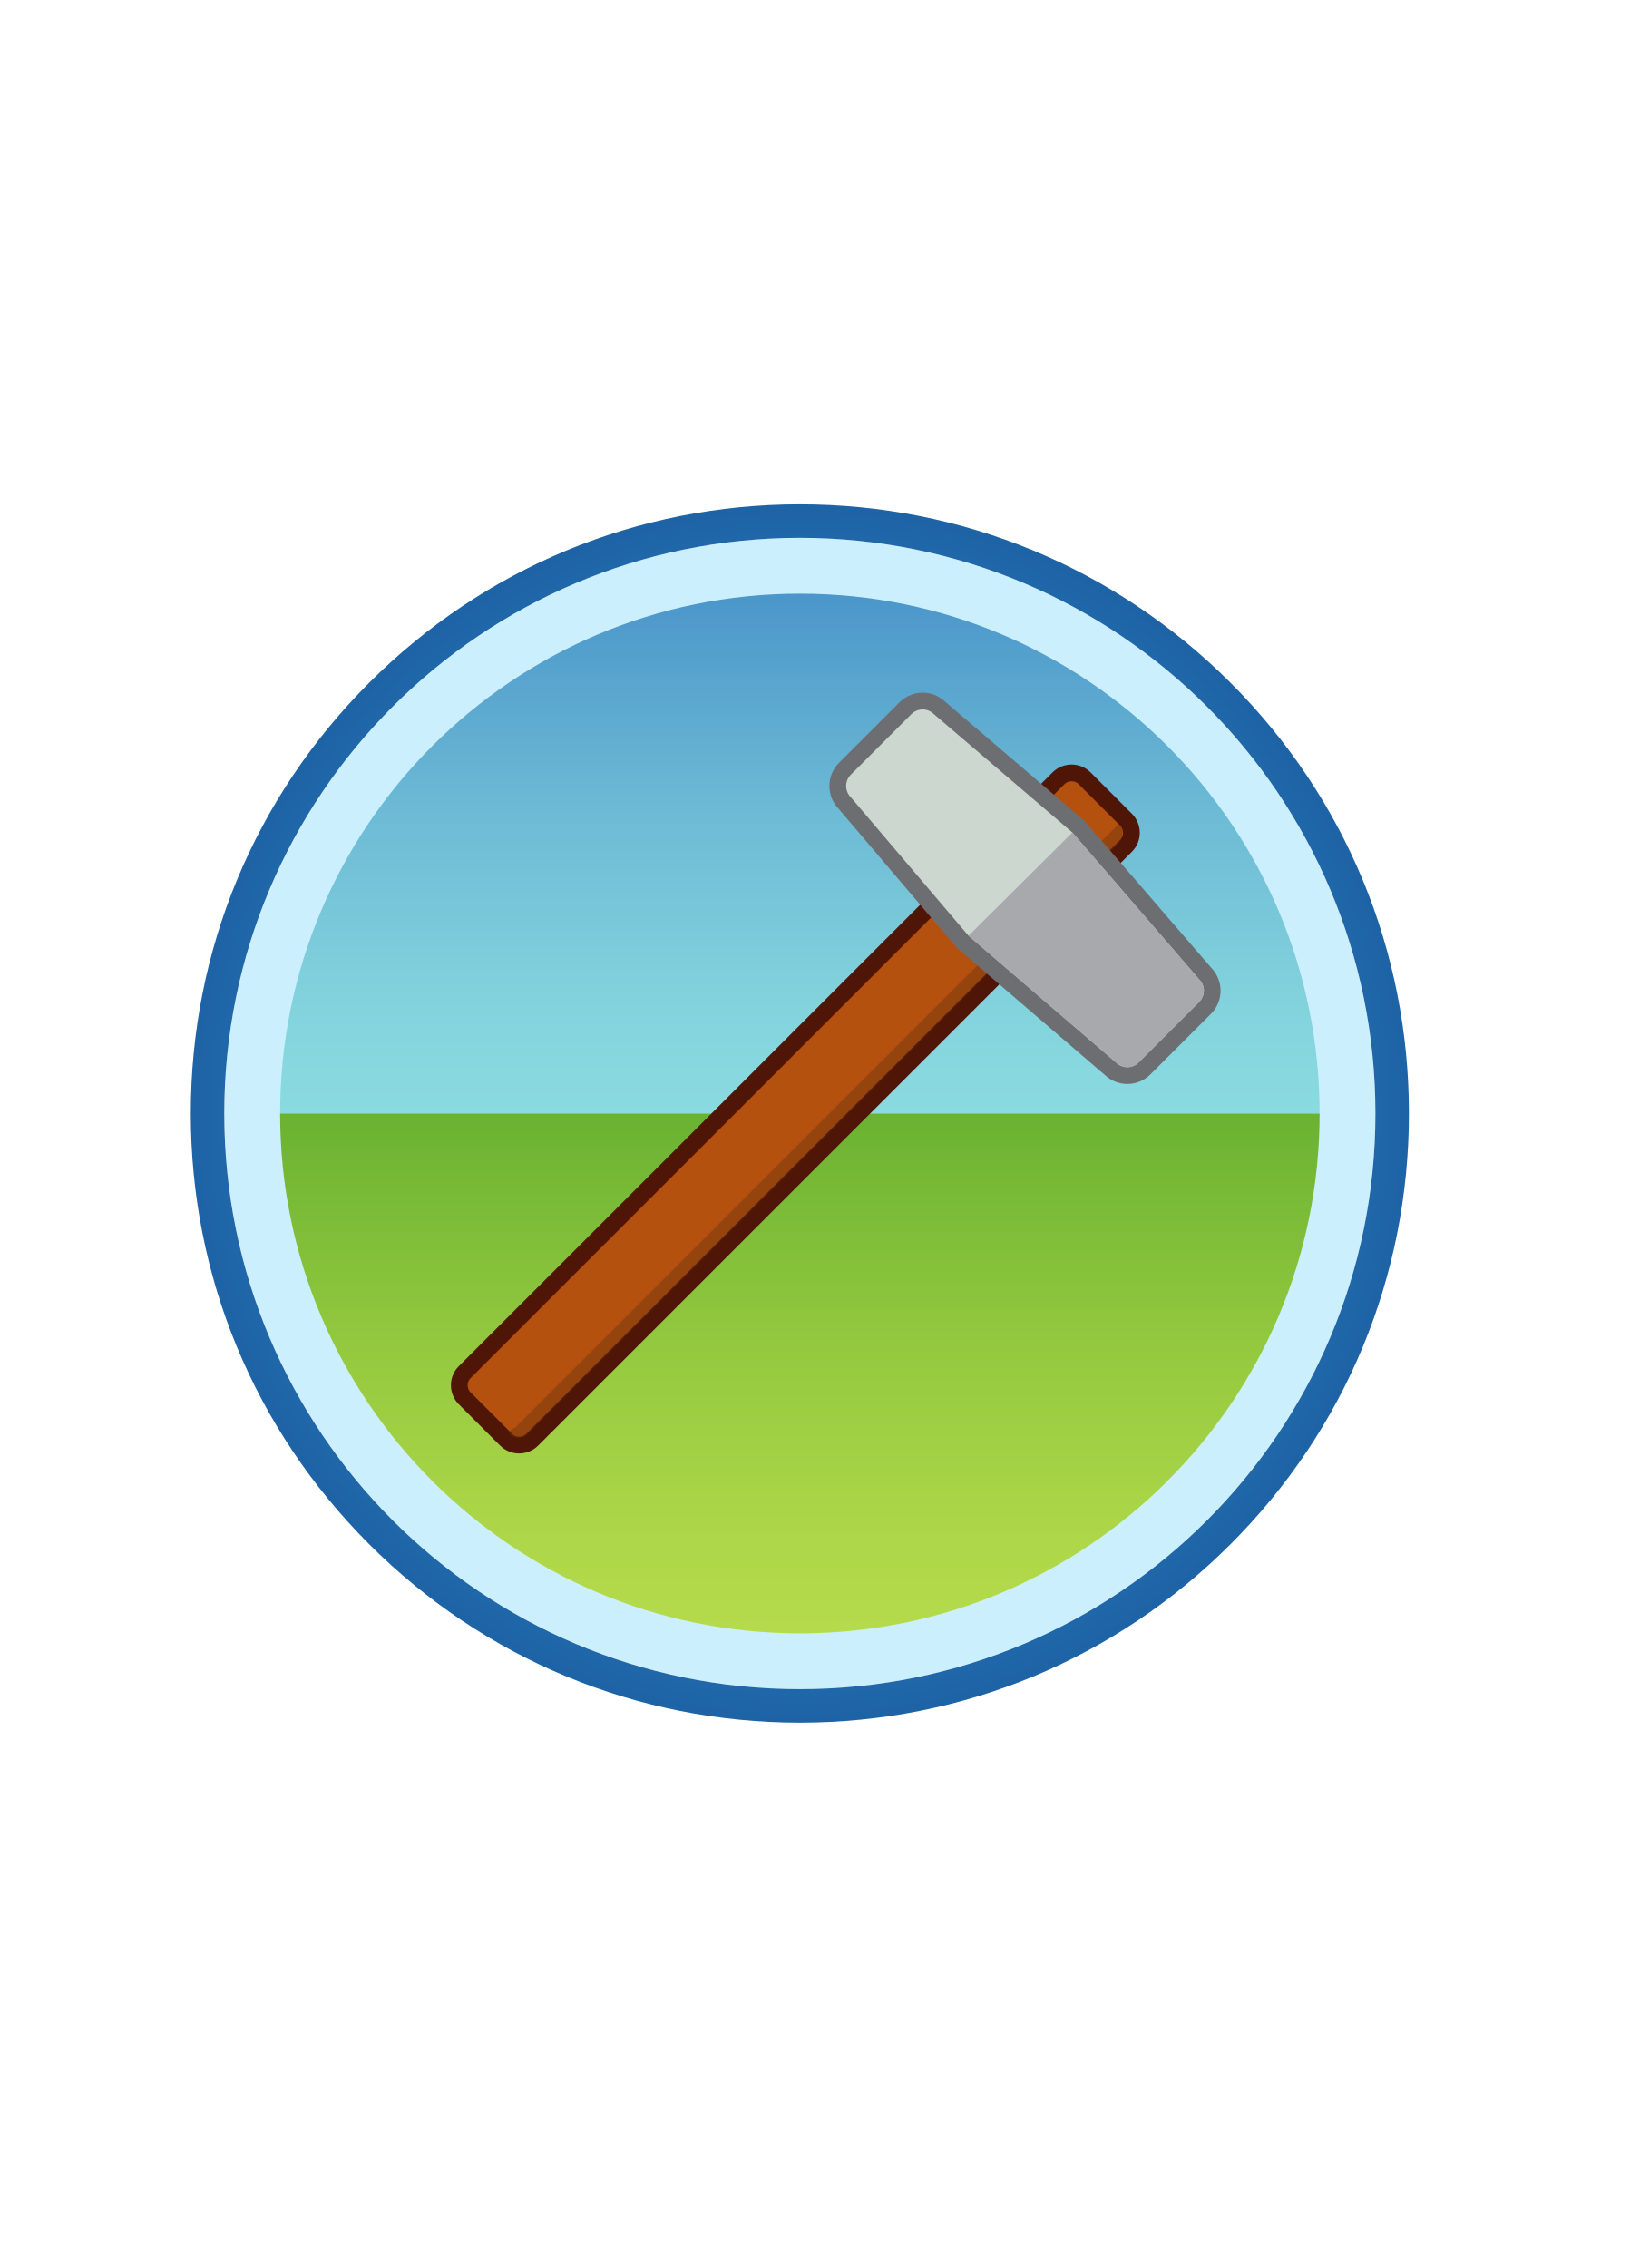
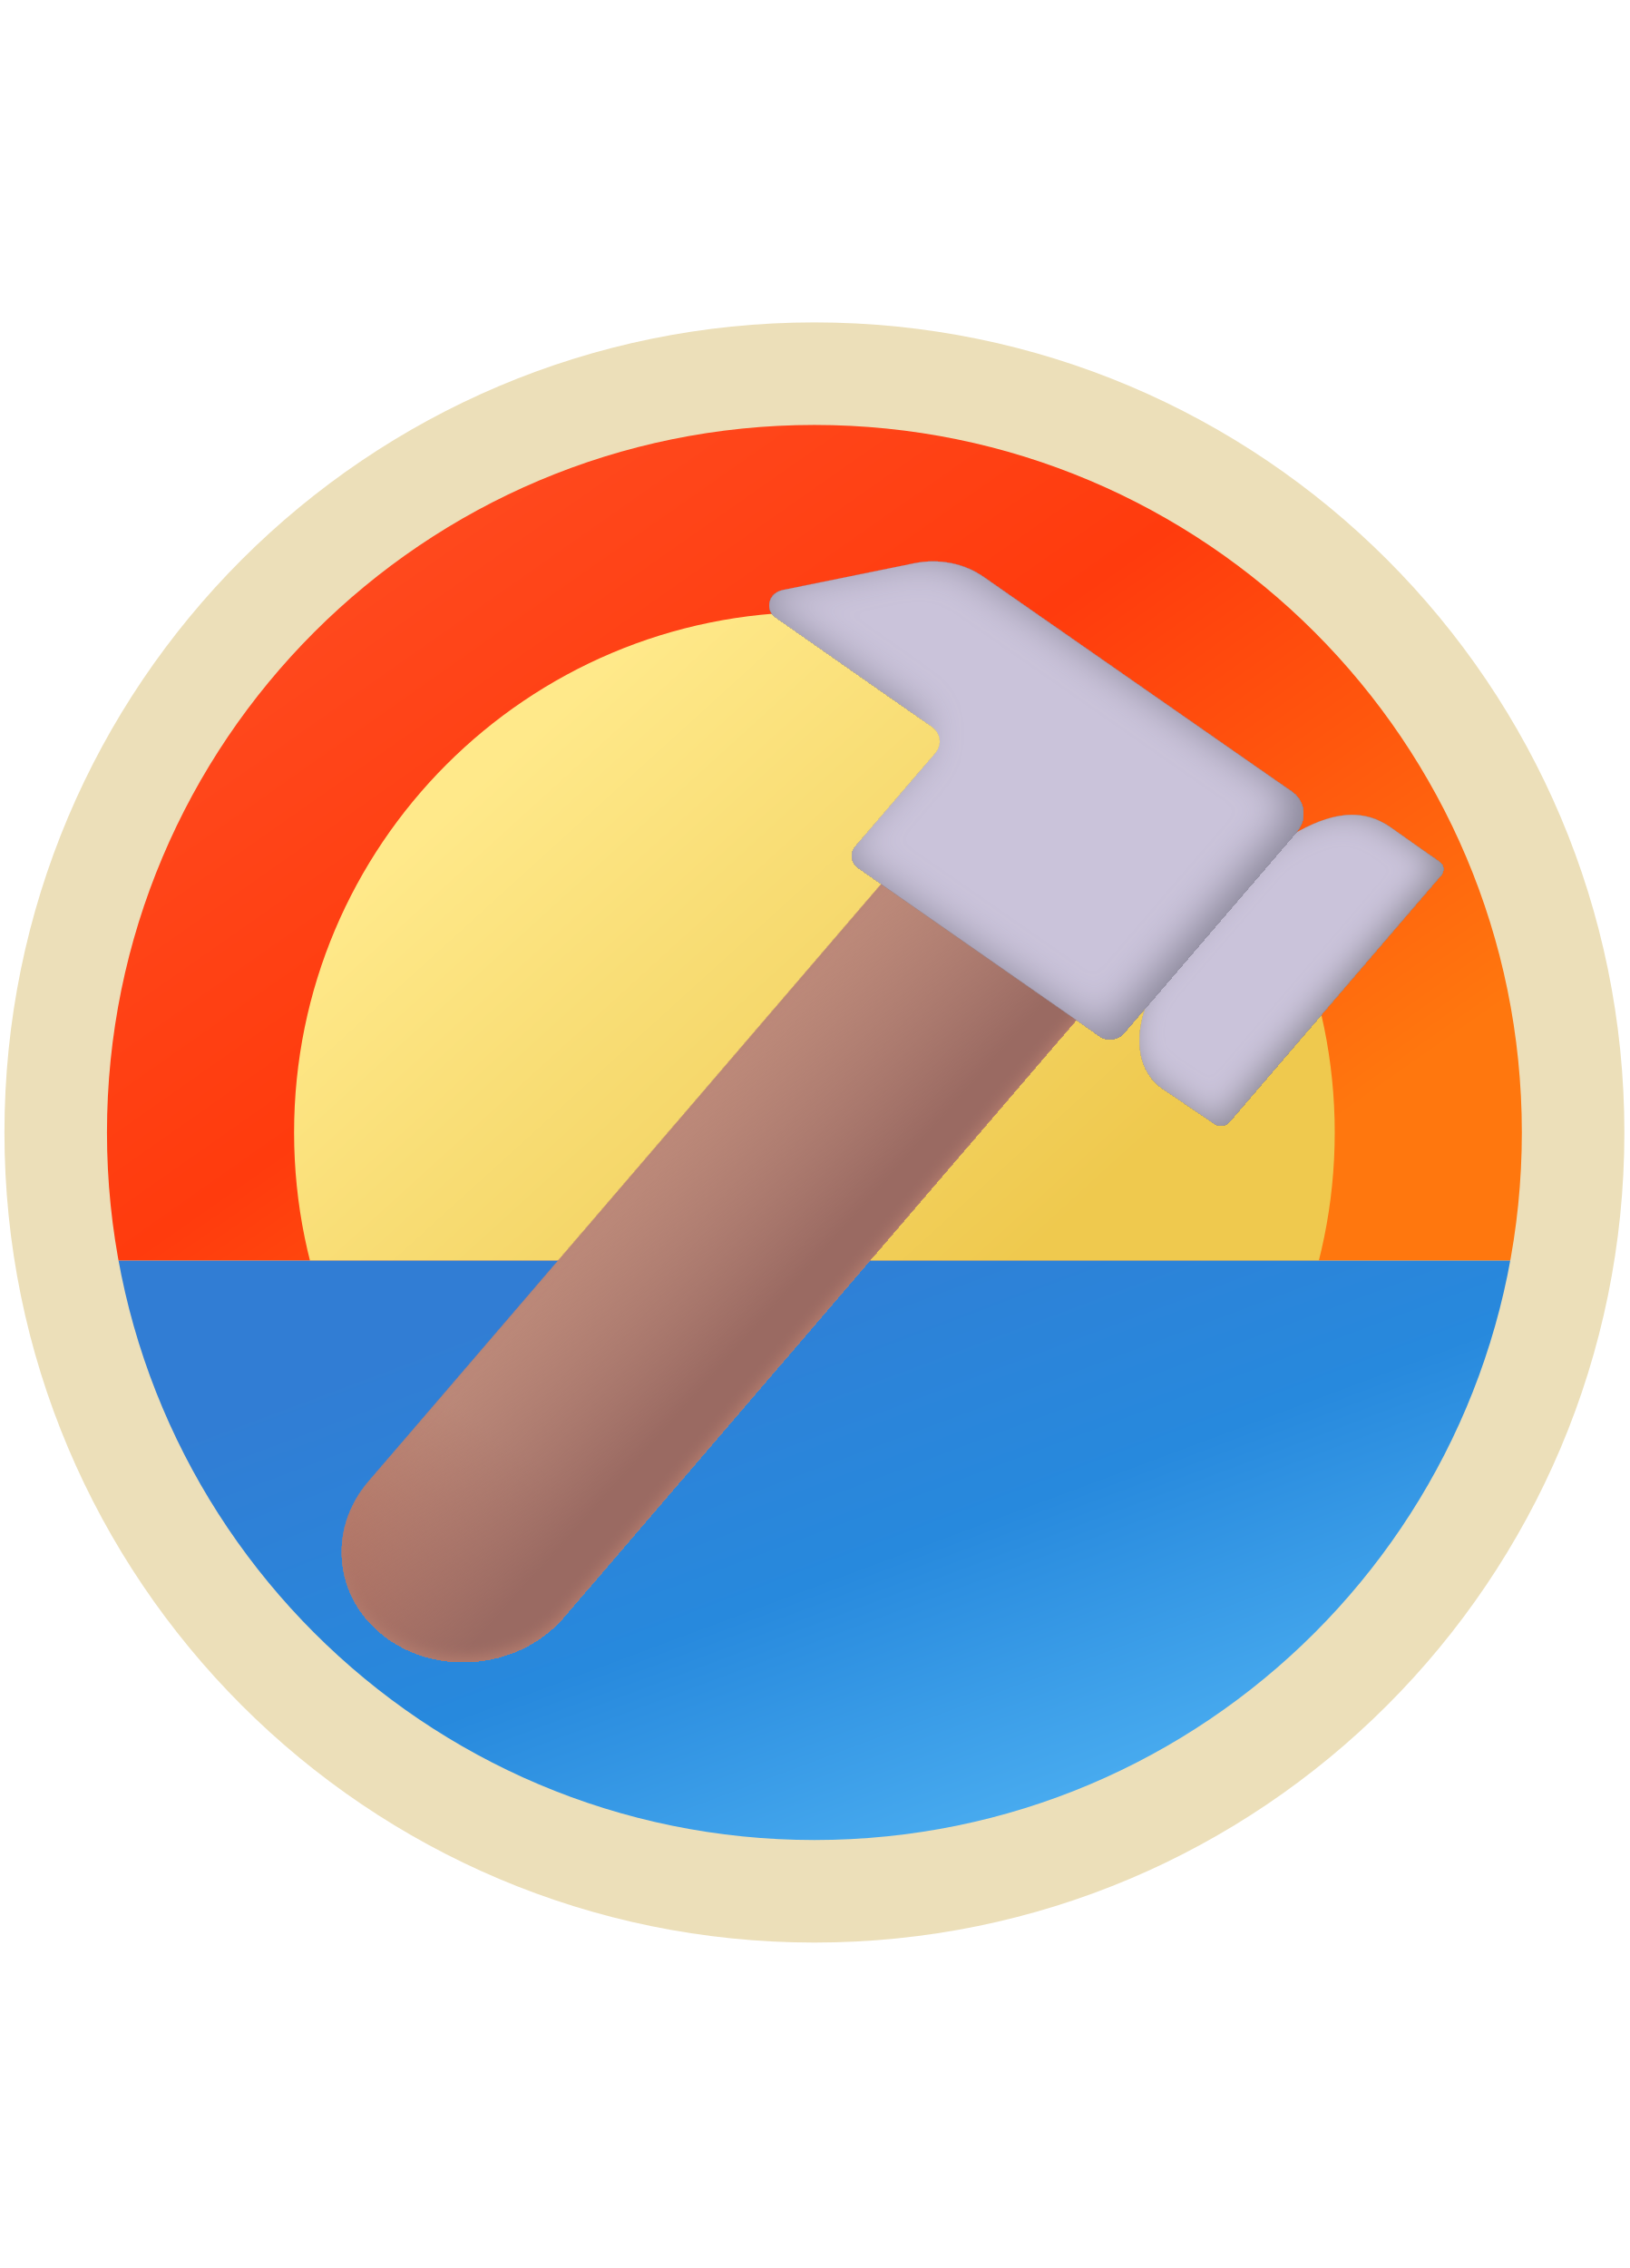
- <svg xmlns="http://www.w3.org/2000/svg" xmlns:xlink="http://www.w3.org/1999/xlink" width="291.969" height="406.205">
-   <use xlink:href="#b" width="292" height="407" x="-146" y="-203" transform="matrix(1 0 0 -1 145.969 203.205)" overflow="visible" />
-   <circle cx="143.278" cy="199.429" r="103.102" fill="#cceffe" />
+ <svg xmlns="http://www.w3.org/2000/svg" xmlns:xlink="http://www.w3.org/1999/xlink" viewBox="29 85 230 230" width="291.969" height="406.205" version="1.1" id="svg18">
+   <defs id="defs18">
+     <radialGradient id="outerGrayGrad" cx="191.08" cy="272.8" r="237" fx="191.08" fy="272.8" gradientUnits="userSpaceOnUse">
+       <stop offset="0%" stop-color="#d7d7d7" id="stop2-0" />
+       <stop offset="55%" stop-color="#c7c7c7" id="stop3-4" />
+       <stop offset="82%" stop-color="#b9b9b9" id="stop4-9" />
+       <stop offset="100%" stop-color="#a8a8a8" id="stop5-0" />
+     </radialGradient>
+     <linearGradient id="orangeGrad" x1="95.385" y1="295.826" x2="256.584" y2="431.573" gradientTransform="scale(1.30125,0.7684918)" gradientUnits="userSpaceOnUse">
+       <stop offset="0%" stop-color="#ff4a1f" id="stop10-0" />
+       <stop offset="45%" stop-color="#ff3b0d" id="stop11-0" />
+       <stop offset="1" stop-color="#ffb12b" id="stop12-3" style="stop-color:#ff770e;stop-opacity:1;" />
+     </linearGradient>
+     <clipPath id="top-half">
+       <rect x="-20" y="-20" width="461" height="381" id="rect1" />
+     </clipPath>
+     <linearGradient id="yellowGrad" x1="124.686" y1="345.135" x2="236.86" y2="422.055" gradientTransform="scale(1.266784,0.7894002)" gradientUnits="userSpaceOnUse">
+       <stop offset="0%" stop-color="#ffe98a" id="stop13-2" />
+       <stop offset="55%" stop-color="#f5d76a" id="stop14" />
+       <stop offset="100%" stop-color="#efc94e" id="stop15" />
+     </linearGradient>
+     <clipPath id="clipPath2">
+       <rect x="-20" y="-20" width="461" height="381" id="rect2" />
+     </clipPath>
+     <linearGradient id="blueGrad" x1="90.015" y1="595.974" x2="203.04" y2="719.595" gradientTransform="scale(1.562843,0.6398596)" gradientUnits="userSpaceOnUse">
+       <stop offset="0%" stop-color="#317dd4" id="stop16" />
+       <stop offset="52%" stop-color="#2789dd" id="stop17" />
+       <stop offset="100%" stop-color="#4db0f2" id="stop18" />
+     </linearGradient>
+     <clipPath id="bottom-half">
+       <rect x="-20" y="361" width="461" height="318" id="rect3" />
+     </clipPath>
+     <radialGradient id="globalLight" cx="173.8" cy="247.68" r="165.6" fx="173.8" fy="247.68" gradientUnits="userSpaceOnUse">
+       <stop offset="0%" stop-color="#ffffff" stop-opacity="0.25" id="stop19" />
+       <stop offset="55%" stop-color="#ffffff" stop-opacity="0.06" id="stop20" />
+       <stop offset="100%" stop-color="#ffffff" stop-opacity="0" id="stop21" />
+     </radialGradient>
+     <radialGradient id="globalYellowGlow" cx="317.32" cy="302.88" r="115.92" fx="317.32" fy="302.88" gradientUnits="userSpaceOnUse">
+       <stop offset="0%" stop-color="#fff36a" stop-opacity="0.25" id="stop25" />
+       <stop offset="65%" stop-color="#fff36a" stop-opacity="0.08" id="stop26" />
+       <stop offset="100%" stop-color="#fff36a" stop-opacity="0" id="stop27" />
+     </radialGradient>
+     <filter id="blur8" x="-0.123" y="-0.282" width="1.246" height="1.565">
+       <feGaussianBlur stdDeviation="8" id="feGaussianBlur32" />
+     </filter>
+     <linearGradient id="outerRimSheen" x1="66" y1="173" x2="392" y2="499" gradientUnits="userSpaceOnUse">
+       <stop offset="0%" stop-color="#ffffff" stop-opacity="0.55" id="stop6-8" />
+       <stop offset="28%" stop-color="#ffffff" stop-opacity="0.10" id="stop7-2" />
+       <stop offset="72%" stop-color="#000000" stop-opacity="0.00" id="stop8-4" />
+       <stop offset="100%" stop-color="#000000" stop-opacity="0.14" id="stop9-8" />
+     </linearGradient>
+     <linearGradient id="sealCream" x1="0%" x2="100%" y1="0%" y2="100%">
+       <stop offset="0" stop-color="#ecdfb9" id="stop-seal-1" />
+       <stop offset="1" stop-color="#ecdfb9" id="stop-seal-2" />
+     </linearGradient>
+     <filter id="filter0_i_18_23767" x="8.049" y="8.311" width="21.374" height="21.523" filterUnits="userSpaceOnUse" color-interpolation-filters="sRGB">
+       <feFlood flood-opacity="0" result="BackgroundImageFix" id="feFlood15" />
+       <feBlend mode="normal" in="SourceGraphic" in2="BackgroundImageFix" result="shape" id="feBlend15" />
+       <feColorMatrix in="SourceAlpha" type="matrix" values="0 0 0 0 0 0 0 0 0 0 0 0 0 0 0 0 0 0 127 0" result="hardAlpha" id="feColorMatrix15" />
+       <feOffset dy="-0.15" id="feOffset15" />
+       <feGaussianBlur stdDeviation="0.15" id="feGaussianBlur15" />
+       <feComposite in2="hardAlpha" operator="arithmetic" k2="-1" k3="1" id="feComposite15" k1="0" k4="0" />
+       <feColorMatrix type="matrix" values="0 0 0 0 0.698 0 0 0 0 0.482 0 0 0 0 0.427 0 0 0 1 0" id="feColorMatrix16" />
+       <feBlend mode="normal" in2="shape" result="effect1_innerShadow_18_23767" id="feBlend16" />
+     </filter>
+     <linearGradient id="paint0_linear_18_23767" x1="30.506" y1="27.688" x2="26.162" y2="23.344" gradientUnits="userSpaceOnUse">
+       <stop offset="0.065" stop-color="#b17161" id="stop22-9" />
+       <stop offset="1" stop-color="#b17161" stop-opacity="0" id="stop23-6" />
+     </linearGradient>
+     <linearGradient id="paint1_linear_18_23767" x1="17.881" y1="21.406" x2="21.444" y2="17.719" gradientUnits="userSpaceOnUse">
+       <stop offset="0.058" stop-color="#9a6a62" id="stop24-5" />
+       <stop offset="1" stop-color="#a7776e" stop-opacity="0" id="stop25-1" />
+     </linearGradient>
+     <filter id="filter2_i_18_23767" x="1.633" y="10.665" width="7.773" height="7.771" filterUnits="userSpaceOnUse" color-interpolation-filters="sRGB">
+       <feFlood flood-opacity="0" result="BackgroundImageFix" id="feFlood17" />
+       <feBlend mode="normal" in="SourceGraphic" in2="BackgroundImageFix" result="shape" id="feBlend18" />
+       <feColorMatrix in="SourceAlpha" type="matrix" values="0 0 0 0 0 0 0 0 0 0 0 0 0 0 0 0 0 0 127 0" result="hardAlpha" id="feColorMatrix18" />
+       <feOffset dx="0.15" dy="-0.15" id="feOffset18" />
+       <feGaussianBlur stdDeviation="0.375" id="feGaussianBlur18" />
+       <feComposite in2="hardAlpha" operator="arithmetic" k2="-1" k3="1" id="feComposite18" k1="0" k4="0" />
+       <feColorMatrix type="matrix" values="0 0 0 0 0.553 0 0 0 0 0.541 0 0 0 0 0.592 0 0 0 1 0" id="feColorMatrix19" />
+       <feBlend mode="normal" in2="shape" result="effect1_innerShadow_18_23767" id="feBlend19" />
+     </filter>
+     <filter id="filter3_i_18_23767" x="4.731" y="2.632" width="12.121" height="13.21" filterUnits="userSpaceOnUse" color-interpolation-filters="sRGB">
+       <feFlood flood-opacity="0" result="BackgroundImageFix" id="feFlood19" />
+       <feBlend mode="normal" in="SourceGraphic" in2="BackgroundImageFix" result="shape" id="feBlend20" />
+       <feColorMatrix in="SourceAlpha" type="matrix" values="0 0 0 0 0 0 0 0 0 0 0 0 0 0 0 0 0 0 127 0" result="hardAlpha" id="feColorMatrix20" />
+       <feOffset dx="0.25" dy="-0.25" id="feOffset20" />
+       <feGaussianBlur stdDeviation="0.5" id="feGaussianBlur20" />
+       <feComposite in2="hardAlpha" operator="arithmetic" k2="-1" k3="1" id="feComposite20" k1="0" k4="0" />
+       <feColorMatrix type="matrix" values="0 0 0 0 0.537 0 0 0 0 0.525 0 0 0 0 0.596 0 0 0 1 0" id="feColorMatrix21" />
+       <feBlend mode="normal" in2="shape" result="effect1_innerShadow_18_23767" id="feBlend21" />
+     </filter>
+     <radialGradient id="outerGrayGrad-0" cx="191.08" cy="272.8" r="237" fx="191.08" fy="272.8" gradientUnits="userSpaceOnUse" gradientTransform="matrix(0.7233794,0,0,0.7233794,-21.73339,-43.26926)">
+       <stop offset="0%" stop-color="#d7d7d7" id="stop2-08" />
+       <stop offset="55%" stop-color="#c7c7c7" id="stop3-0" />
+       <stop offset="82%" stop-color="#b9b9b9" id="stop4-4" />
+       <stop offset="100%" stop-color="#a8a8a8" id="stop5-7" />
+     </radialGradient>
+     <clipPath id="top-half-1">
+       <rect x="-20" y="-20" width="461" height="381" id="rect1-4" />
+     </clipPath>
+     <clipPath id="clipPath2-2">
+       <rect x="-20" y="-20" width="461" height="381" id="rect2-8" />
+     </clipPath>
+     <clipPath id="bottom-half-8">
+       <rect x="-20" y="361" width="461" height="318" id="rect3-1" />
+     </clipPath>
+     <radialGradient id="globalLight-0" cx="173.8" cy="247.68" r="165.6" fx="173.8" fy="247.68" gradientUnits="userSpaceOnUse">
+       <stop offset="0%" stop-color="#ffffff" stop-opacity="0.25" id="stop19-3" />
+       <stop offset="55%" stop-color="#ffffff" stop-opacity="0.06" id="stop20-7" />
+       <stop offset="100%" stop-color="#ffffff" stop-opacity="0" id="stop21-4" />
+     </radialGradient>
+     <radialGradient id="globalYellowGlow-3" cx="317.32" cy="302.88" r="115.92" fx="317.32" fy="302.88" gradientUnits="userSpaceOnUse">
+       <stop offset="0%" stop-color="#fff36a" stop-opacity="0.25" id="stop25-4" />
+       <stop offset="65%" stop-color="#fff36a" stop-opacity="0.08" id="stop26-8" />
+       <stop offset="100%" stop-color="#fff36a" stop-opacity="0" id="stop27-1" />
+     </radialGradient>
+     <filter id="blur8-2" x="-0.123" y="-0.282" width="1.246" height="1.565">
+       <feGaussianBlur stdDeviation="8" id="feGaussianBlur32-8" />
+     </filter>
+     <filter id="filter0_i_18_23767-6" x="8.049" y="8.311" width="21.374" height="21.523" filterUnits="userSpaceOnUse" color-interpolation-filters="sRGB">
+       <feFlood flood-opacity="0" result="BackgroundImageFix" id="feFlood15-1" />
+       <feBlend mode="normal" in="SourceGraphic" in2="BackgroundImageFix" result="shape" id="feBlend15-7" />
+       <feColorMatrix in="SourceAlpha" type="matrix" values="0 0 0 0 0 0 0 0 0 0 0 0 0 0 0 0 0 0 127 0" result="hardAlpha" id="feColorMatrix15-3" />
+       <feOffset dy="-0.15" id="feOffset15-9" />
+       <feGaussianBlur stdDeviation="0.15" id="feGaussianBlur15-8" />
+       <feComposite in2="hardAlpha" operator="arithmetic" k2="-1" k3="1" id="feComposite15-4" k1="0" k4="0" />
+       <feColorMatrix type="matrix" values="0 0 0 0 0.698 0 0 0 0 0.482 0 0 0 0 0.427 0 0 0 1 0" id="feColorMatrix16-0" />
+       <feBlend mode="normal" in2="shape" result="effect1_innerShadow_18_23767" id="feBlend16-6" />
+     </filter>
+     <filter id="filter2_i_18_23767-7" x="1.633" y="10.665" width="7.773" height="7.771" filterUnits="userSpaceOnUse" color-interpolation-filters="sRGB">
+       <feFlood flood-opacity="0" result="BackgroundImageFix" id="feFlood17-4" />
+       <feBlend mode="normal" in="SourceGraphic" in2="BackgroundImageFix" result="shape" id="feBlend18-9" />
+       <feColorMatrix in="SourceAlpha" type="matrix" values="0 0 0 0 0 0 0 0 0 0 0 0 0 0 0 0 0 0 127 0" result="hardAlpha" id="feColorMatrix18-4" />
+       <feOffset dx="0.15" dy="-0.15" id="feOffset18-1" />
+       <feGaussianBlur stdDeviation="0.375" id="feGaussianBlur18-9" />
+       <feComposite in2="hardAlpha" operator="arithmetic" k2="-1" k3="1" id="feComposite18-6" k1="0" k4="0" />
+       <feColorMatrix type="matrix" values="0 0 0 0 0.553 0 0 0 0 0.541 0 0 0 0 0.592 0 0 0 1 0" id="feColorMatrix19-7" />
+       <feBlend mode="normal" in2="shape" result="effect1_innerShadow_18_23767" id="feBlend19-0" />
+     </filter>
+     <filter id="filter3_i_18_23767-9" x="4.731" y="2.632" width="12.121" height="13.21" filterUnits="userSpaceOnUse" color-interpolation-filters="sRGB">
+       <feFlood flood-opacity="0" result="BackgroundImageFix" id="feFlood19-7" />
+       <feBlend mode="normal" in="SourceGraphic" in2="BackgroundImageFix" result="shape" id="feBlend20-3" />
+       <feColorMatrix in="SourceAlpha" type="matrix" values="0 0 0 0 0 0 0 0 0 0 0 0 0 0 0 0 0 0 127 0" result="hardAlpha" id="feColorMatrix20-1" />
+       <feOffset dx="0.25" dy="-0.25" id="feOffset20-5" />
+       <feGaussianBlur stdDeviation="0.5" id="feGaussianBlur20-6" />
+       <feComposite in2="hardAlpha" operator="arithmetic" k2="-1" k3="1" id="feComposite20-4" k1="0" k4="0" />
+       <feColorMatrix type="matrix" values="0 0 0 0 0.537 0 0 0 0 0.525 0 0 0 0 0.596 0 0 0 1 0" id="feColorMatrix21-5" />
+       <feBlend mode="normal" in2="shape" result="effect1_innerShadow_18_23767" id="feBlend21-1" />
+     </filter>
+     <linearGradient xlink:href="#orangeGrad" id="linearGradient2" gradientUnits="userSpaceOnUse" gradientTransform="scale(1.30125,0.7684918)" x1="95.385" y1="295.826" x2="256.584" y2="431.573" />
+     <linearGradient xlink:href="#yellowGrad" id="linearGradient3" gradientUnits="userSpaceOnUse" gradientTransform="scale(1.266784,0.7894002)" x1="124.686" y1="345.135" x2="236.86" y2="422.055" />
+     <linearGradient xlink:href="#blueGrad" id="linearGradient4" gradientUnits="userSpaceOnUse" gradientTransform="scale(1.562843,0.6398596)" x1="90.015" y1="595.974" x2="203.04" y2="719.595" />
+     <linearGradient xlink:href="#outerRimSheen" id="linearGradient5" gradientUnits="userSpaceOnUse" x1="66" y1="173" x2="392" y2="499" gradientTransform="matrix(0.7233794,0,0,0.7233794,-21.73339,-43.26926)" />
+     <linearGradient xlink:href="#paint0_linear_18_23767" id="linearGradient6" gradientUnits="userSpaceOnUse" x1="30.506" y1="27.688" x2="26.162" y2="23.344" />
+     <linearGradient xlink:href="#paint1_linear_18_23767" id="linearGradient7" gradientUnits="userSpaceOnUse" x1="17.881" y1="21.406" x2="21.444" y2="17.719" />
+   </defs>
  <radialGradient id="c" cx="143.278" cy="199.43" r="109.102" gradientUnits="userSpaceOnUse">
-     <stop offset="0" stop-color="#3ba2c6" />
-     <stop offset=".237" stop-color="#3799c1" />
-     <stop offset=".623" stop-color="#2b81b5" />
-     <stop offset="1" stop-color="#1d63a6" />
+     <stop offset="0" stop-color="#43a8c9" id="stop1" />
+     <stop offset=".237" stop-color="#3f9fc5" id="stop2" />
+     <stop offset=".623" stop-color="#3b88bd" id="stop3" />
+     <stop offset="1" stop-color="#4a85bb" id="stop4" />
  </radialGradient>
-   <path d="M143.278 96.327c56.941 0 103.102 46.16 103.102 103.102 0 56.942-46.16 103.103-103.102 103.103-56.942 0-103.103-46.16-103.103-103.103.001-56.942 46.161-103.102 103.103-103.102m0-6c-29.143 0-56.541 11.349-77.147 31.955-20.606 20.606-31.955 48.004-31.955 77.146s11.349 56.541 31.955 77.147c20.607 20.606 48.005 31.955 77.147 31.955 29.142 0 56.54-11.349 77.146-31.955s31.955-48.005 31.955-77.147c0-29.142-11.349-56.54-31.955-77.146s-48.004-31.955-77.146-31.955z" fill="url(#c)" />
  <linearGradient id="d" gradientUnits="userSpaceOnUse" x1="143.278" y1="199.429" x2="143.278" y2="106.327">
-     <stop offset="0" stop-color="#8adbe0" />
-     <stop offset=".222" stop-color="#82d2dd" />
-     <stop offset=".584" stop-color="#6cbad5" />
-     <stop offset="1" stop-color="#4b96ca" />
+     <stop offset="0" stop-color="#92e0e4" id="stop5" />
+     <stop offset=".222" stop-color="#89d8e0" id="stop6" />
+     <stop offset=".584" stop-color="#78c2d9" id="stop7" />
+     <stop offset="1" stop-color="#62a9d4" id="stop8" />
  </linearGradient>
-   <path d="M236.38 199.429H50.176c0-51.418 41.684-93.102 93.103-93.102 51.417 0 93.101 41.684 93.101 93.102z" fill="url(#d)" />
  <linearGradient id="e" gradientUnits="userSpaceOnUse" x1="143.278" y1="292.531" x2="143.278" y2="199.429">
-     <stop offset="0" stop-color="#b5db4b" />
-     <stop offset=".209" stop-color="#acd648" />
-     <stop offset=".549" stop-color="#94c93f" />
-     <stop offset=".977" stop-color="#6cb332" />
-     <stop offset="1" stop-color="#6ab231" />
+     <stop offset="0" stop-color="#b5db4b" id="stop9" />
+     <stop offset=".209" stop-color="#acd648" id="stop10" />
+     <stop offset=".549" stop-color="#94c93f" id="stop11" />
+     <stop offset=".977" stop-color="#6cb332" id="stop12" />
+     <stop offset="1" stop-color="#6ab231" id="stop13" />
  </linearGradient>
-   <path d="M236.38 199.429H50.176c0 51.419 41.684 93.103 93.103 93.103 51.417-.001 93.101-41.684 93.101-93.103z" fill="url(#e)" />
-   <path d="M95.343 257.844l106.35-106.35a3.323 3.323 0 000-4.7l-7.395-7.396a3.323 3.323 0 00-4.7 0L83.247 245.749a3.323 3.323 0 000 4.7l7.396 7.395a3.323 3.323 0 004.7 0z" fill="#b4510e" stroke="#4f1607" stroke-width="3" stroke-miterlimit="10" />
-   <path d="M94.717 256.615l104.244-104.244c2.883-2.419 2.32-4.106 1.436-4.804L92.271 255.692c-2.735.95.637 2.971 2.446.923z" opacity=".42" fill="#6d330c" />
-   <g>
-     <path d="M201.939 192.641a4.323 4.323 0 01-3.032-1.23l-26.482-22.751-21.13-24.862a4.357 4.357 0 01.046-6.105l10.854-10.854a4.323 4.323 0 013.077-1.274c1.141 0 2.214.436 3.031 1.229l24.855 21.242 22.755 26.368a4.324 4.324 0 011.231 3.033 4.324 4.324 0 01-1.274 3.077l-10.854 10.854a4.33 4.33 0 01-3.077 1.273z" fill="#ccd7cf" />
-     <path d="M165.271 127.063c.73 0 1.459.278 2.016.835l24.809 21.202 22.713 26.319a2.852 2.852 0 010 4.032l-10.854 10.854c-.557.557-1.286.835-2.016.835s-1.459-.278-2.016-.835l-26.432-22.708-21.09-24.813a2.852 2.852 0 010-4.032l10.854-10.854a2.845 2.845 0 012.016-.835m0-3a5.808 5.808 0 00-4.137 1.714l-10.854 10.854a5.86 5.86 0 00-.1 8.173l21.024 24.737.153.179.178.153 26.36 22.646a5.808 5.808 0 004.042 1.621 5.808 5.808 0 004.137-1.714l10.854-10.854a5.86 5.86 0 00.091-8.183l-22.653-26.25-.149-.173-.173-.147-24.735-21.14a5.814 5.814 0 00-4.038-1.616z" fill="#6d6e71" />
-   </g>
-   <g>
-     <path d="M203.955 190.306l10.854-10.854a2.852 2.852 0 000-4.032l-22.713-26.319-18.604 18.497 26.432 22.708a2.85 2.85 0 004.031 0z" fill="#a7a9ac" />
+   <circle cx="143.921" cy="199.786" r="114.294" fill="url(#sealCream)" id="circle33-8" style="display:inline;fill:url(#sealCream);stroke-width:0.723" />
+   <circle cx="229" cy="336" r="138" fill="url(#orangeGrad)" clip-path="url(#top-half-1)" id="circle34-8" style="display:inline;fill:url(#linearGradient2)" transform="matrix(0.7233794,0,0,0.7233794,-21.73339,-43.26926)" />
+   <circle cx="229" cy="336" r="101.5" fill="url(#yellowGrad)" clip-path="url(#top-half-1)" id="circle35-0" style="display:inline;fill:url(#linearGradient3)" transform="matrix(0.7233794,0,0,0.7233794,-21.73339,-43.26926)" />
+   <circle cx="229" cy="336" r="138" fill="url(#blueGrad)" clip-path="url(#bottom-half-8)" id="circle36-7" style="display:inline;fill:url(#linearGradient4)" transform="matrix(0.7233794,0,0,0.7233794,-21.73339,-43.26926)" />
+   <g id="g47-1" transform="matrix(-5.942712,0.7554478,0.6843744,5.371279,233.7901,94.07911)" style="display:inline">
+     <g filter="url(#filter0_i_18_23767)" id="g3-2" style="filter:url(#filter0_i_18_23767-6)">
+       <path d="M 12.201,8.461 28.563,24.822 c 1.147,1.147 1.147,3.006 0,4.152 -1.147,1.147 -3.006,1.147 -4.152,0 L 8.049,12.613 Z" fill="#a3796e" id="path1-3" style="display:inline;fill:#bc8979;fill-opacity:1" />
+       <path d="M 12.201,8.461 28.563,24.822 c 1.147,1.147 1.147,3.006 0,4.152 -1.147,1.147 -3.006,1.147 -4.152,0 L 8.049,12.613 Z" fill="url(#paint0_linear_18_23767)" id="path2-2" style="display:inline;fill:url(#linearGradient6)" />
+       <path d="M 12.201,8.461 28.563,24.822 c 1.147,1.147 1.147,3.006 0,4.152 -1.147,1.147 -3.006,1.147 -4.152,0 L 8.049,12.613 Z" fill="url(#paint1_linear_18_23767)" id="path3-1" style="display:inline;fill:url(#linearGradient7)" />
+     </g>
+     <g filter="url(#filter2_i_18_23767)" id="g10-1" style="display:inline;filter:url(#filter2_i_18_23767-7)">
+       <path d="m 2.74,11.281 c 0.714,-0.714 1.571,-0.508 2.494,-0.05 0.176,0.087 0.334,0.207 0.474,0.346 l 2.843,2.843 c 0.1,0.1 0.19,0.209 0.261,0.331 0.568,0.981 0.604,1.964 0.03,2.538 l -1.104,1.073 c -0.098,0.098 -0.256,0.098 -0.354,0 l -5.678,-5.678 c -0.098,-0.098 -0.098,-0.256 0,-0.354 z" fill="#ada9b9" id="path6-0" style="display:inline;fill:#cac3da" />
+     </g>
+     <g filter="url(#filter3_i_18_23767)" id="g11-1" style="display:inline;filter:url(#filter3_i_18_23767-9)">
+       <path d="m 13.16,7.167 c -0.195,0.195 -0.194,0.511 8e-4,0.706 l 2.14,2.14 c 0.156,0.156 0.156,0.409 0,0.566 L 10.156,15.725 c -0.156,0.156 -0.409,0.156 -0.566,0 l -4.64,-4.64 c -0.293,-0.293 -0.293,-0.768 0,-1.061 L 11.507,3.468 C 11.923,3.052 12.5,2.84 13.086,2.889 l 3.148,0.259 c 0.339,0.028 0.491,0.44 0.251,0.681 z" fill="#cac3da" id="path11-3" style="display:inline" />
+     </g>
  </g>
</svg>
